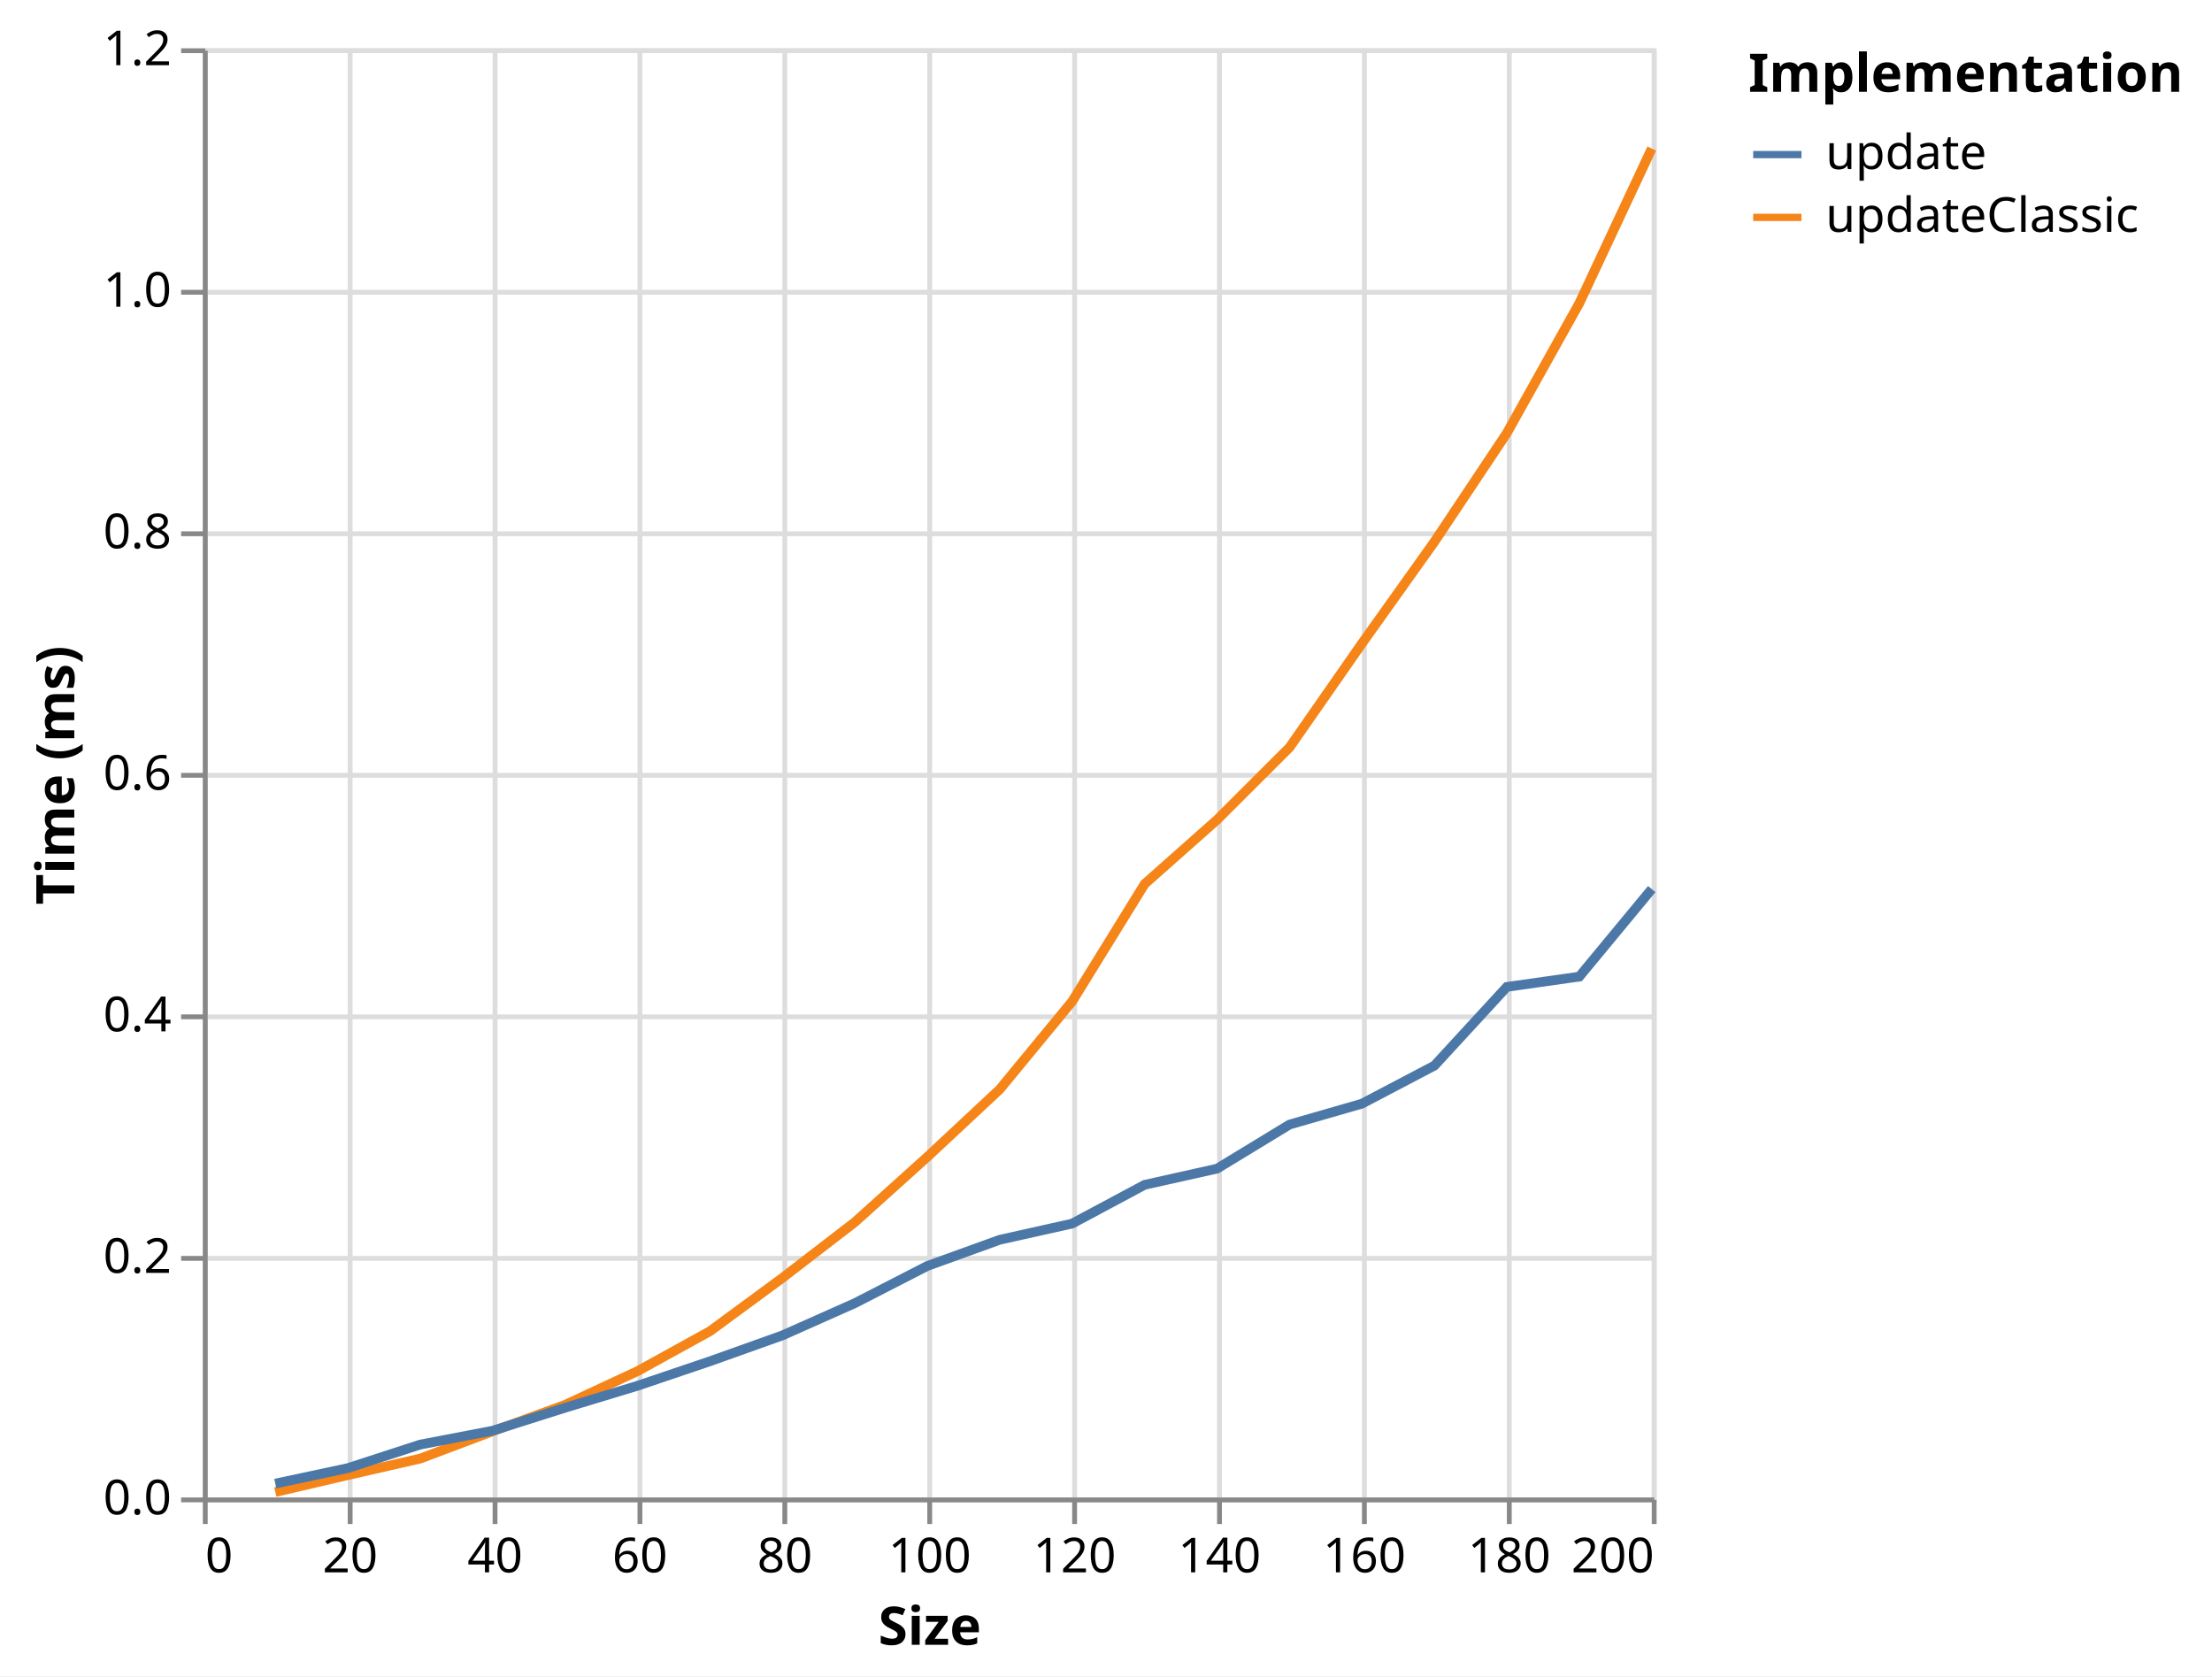
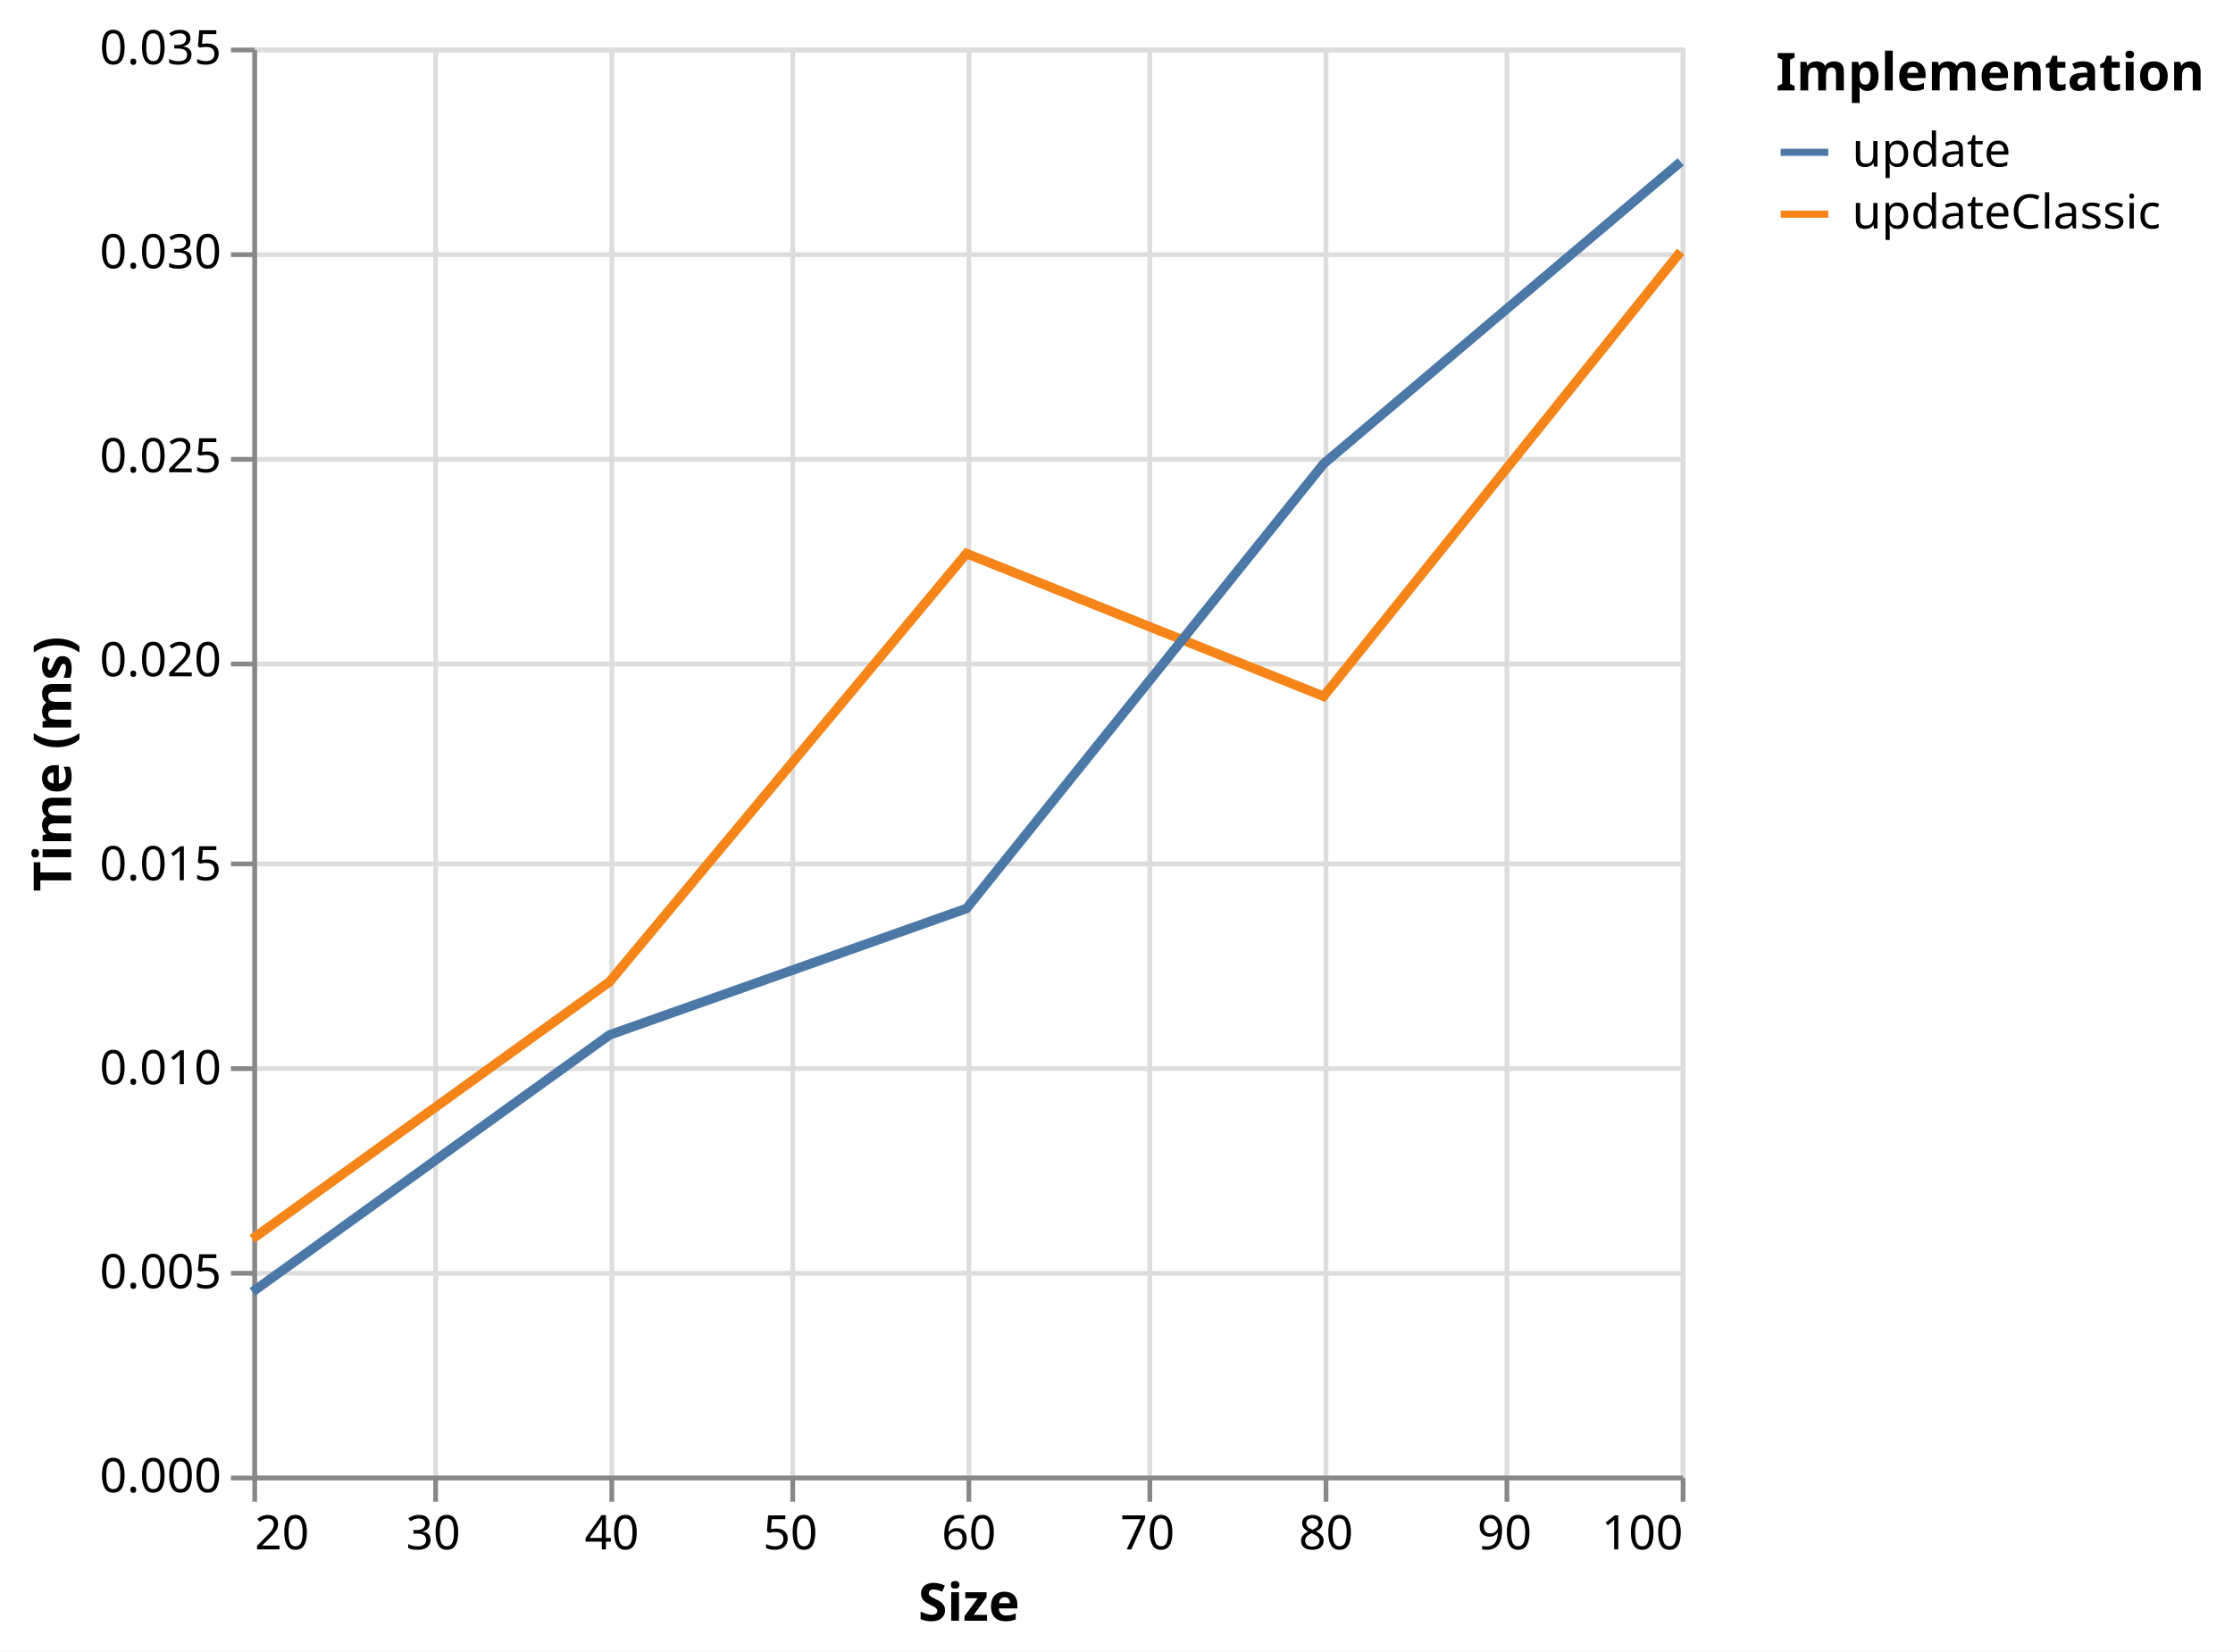
- <svg xmlns="http://www.w3.org/2000/svg" version="1.1" class="marks" width="458" height="347" viewBox="0 0 458 347">
-   <rect width="458" height="347" fill="white" />
-   <g fill="none" stroke-miterlimit="10" transform="translate(42,10)">
+ <svg xmlns="http://www.w3.org/2000/svg" version="1.1" class="marks" width="469" height="347" viewBox="0 0 469 347">
+   <rect width="469" height="347" fill="white" />
+   <g fill="none" stroke-miterlimit="10" transform="translate(53,10)">
    <g class="mark-group role-frame root" role="graphics-object" aria-roledescription="group mark container">
      <g transform="translate(0,0)">
        <path class="background" aria-hidden="true" d="M0.5,0.5h300v300h-300Z" stroke="#ddd" />
        <g>
          <g class="mark-group role-axis" aria-hidden="true">
            <g transform="translate(0.5,300.5)">
              <path class="background" aria-hidden="true" d="M0,0h0v0h0Z" pointer-events="none" />
              <g>
                <g class="mark-rule role-axis-grid" pointer-events="none">
                  <line transform="translate(0,-300)" x2="0" y2="300" stroke="#ddd" stroke-width="1" opacity="1" />
-                   <line transform="translate(30,-300)" x2="0" y2="300" stroke="#ddd" stroke-width="1" opacity="1" />
-                   <line transform="translate(60,-300)" x2="0" y2="300" stroke="#ddd" stroke-width="1" opacity="1" />
-                   <line transform="translate(90,-300)" x2="0" y2="300" stroke="#ddd" stroke-width="1" opacity="1" />
-                   <line transform="translate(120,-300)" x2="0" y2="300" stroke="#ddd" stroke-width="1" opacity="1" />
+                   <line transform="translate(38,-300)" x2="0" y2="300" stroke="#ddd" stroke-width="1" opacity="1" />
+                   <line transform="translate(75,-300)" x2="0" y2="300" stroke="#ddd" stroke-width="1" opacity="1" />
+                   <line transform="translate(113,-300)" x2="0" y2="300" stroke="#ddd" stroke-width="1" opacity="1" />
                  <line transform="translate(150,-300)" x2="0" y2="300" stroke="#ddd" stroke-width="1" opacity="1" />
-                   <line transform="translate(180,-300)" x2="0" y2="300" stroke="#ddd" stroke-width="1" opacity="1" />
-                   <line transform="translate(210,-300)" x2="0" y2="300" stroke="#ddd" stroke-width="1" opacity="1" />
-                   <line transform="translate(240,-300)" x2="0" y2="300" stroke="#ddd" stroke-width="1" opacity="1" />
-                   <line transform="translate(270,-300)" x2="0" y2="300" stroke="#ddd" stroke-width="1" opacity="1" />
+                   <line transform="translate(188,-300)" x2="0" y2="300" stroke="#ddd" stroke-width="1" opacity="1" />
+                   <line transform="translate(225,-300)" x2="0" y2="300" stroke="#ddd" stroke-width="1" opacity="1" />
+                   <line transform="translate(263,-300)" x2="0" y2="300" stroke="#ddd" stroke-width="1" opacity="1" />
                  <line transform="translate(300,-300)" x2="0" y2="300" stroke="#ddd" stroke-width="1" opacity="1" />
                </g>
              </g>
              <path class="foreground" aria-hidden="true" d="" pointer-events="none" display="none" />
            </g>
          </g>
          <g class="mark-group role-axis" aria-hidden="true">
            <g transform="translate(0.5,0.5)">
              <path class="background" aria-hidden="true" d="M0,0h0v0h0Z" pointer-events="none" />
              <g>
                <g class="mark-rule role-axis-grid" pointer-events="none">
                  <line transform="translate(0,300)" x2="300" y2="0" stroke="#ddd" stroke-width="1" opacity="1" />
-                   <line transform="translate(0,250)" x2="300" y2="0" stroke="#ddd" stroke-width="1" opacity="1" />
-                   <line transform="translate(0,200)" x2="300" y2="0" stroke="#ddd" stroke-width="1" opacity="1" />
-                   <line transform="translate(0,150)" x2="300" y2="0" stroke="#ddd" stroke-width="1" opacity="1" />
-                   <line transform="translate(0,100)" x2="300" y2="0" stroke="#ddd" stroke-width="1" opacity="1" />
-                   <line transform="translate(0,50)" x2="300" y2="0" stroke="#ddd" stroke-width="1" opacity="1" />
+                   <line transform="translate(0,257)" x2="300" y2="0" stroke="#ddd" stroke-width="1" opacity="1" />
+                   <line transform="translate(0,214)" x2="300" y2="0" stroke="#ddd" stroke-width="1" opacity="1" />
+                   <line transform="translate(0,171)" x2="300" y2="0" stroke="#ddd" stroke-width="1" opacity="1" />
+                   <line transform="translate(0,129)" x2="300" y2="0" stroke="#ddd" stroke-width="1" opacity="1" />
+                   <line transform="translate(0,86)" x2="300" y2="0" stroke="#ddd" stroke-width="1" opacity="1" />
+                   <line transform="translate(0,43)" x2="300" y2="0" stroke="#ddd" stroke-width="1" opacity="1" />
                  <line transform="translate(0,0)" x2="300" y2="0" stroke="#ddd" stroke-width="1" opacity="1" />
                </g>
              </g>
              <path class="foreground" aria-hidden="true" d="" pointer-events="none" display="none" />
            </g>
          </g>
-           <g class="mark-group role-axis" role="graphics-symbol" aria-roledescription="axis" aria-label="X-axis titled 'Size' for a linear scale with values from 0 to 200">
+           <g class="mark-group role-axis" role="graphics-symbol" aria-roledescription="axis" aria-label="X-axis titled 'Size' for a linear scale with values from 20 to 100">
            <g transform="translate(0.5,300.5)">
              <path class="background" aria-hidden="true" d="M0,0h0v0h0Z" pointer-events="none" />
              <g>
                <g class="mark-rule role-axis-tick" pointer-events="none">
                  <line transform="translate(0,0)" x2="0" y2="5" stroke="#888" stroke-width="1" opacity="1" />
-                   <line transform="translate(30,0)" x2="0" y2="5" stroke="#888" stroke-width="1" opacity="1" />
-                   <line transform="translate(60,0)" x2="0" y2="5" stroke="#888" stroke-width="1" opacity="1" />
-                   <line transform="translate(90,0)" x2="0" y2="5" stroke="#888" stroke-width="1" opacity="1" />
-                   <line transform="translate(120,0)" x2="0" y2="5" stroke="#888" stroke-width="1" opacity="1" />
+                   <line transform="translate(38,0)" x2="0" y2="5" stroke="#888" stroke-width="1" opacity="1" />
+                   <line transform="translate(75,0)" x2="0" y2="5" stroke="#888" stroke-width="1" opacity="1" />
+                   <line transform="translate(113,0)" x2="0" y2="5" stroke="#888" stroke-width="1" opacity="1" />
                  <line transform="translate(150,0)" x2="0" y2="5" stroke="#888" stroke-width="1" opacity="1" />
-                   <line transform="translate(180,0)" x2="0" y2="5" stroke="#888" stroke-width="1" opacity="1" />
-                   <line transform="translate(210,0)" x2="0" y2="5" stroke="#888" stroke-width="1" opacity="1" />
-                   <line transform="translate(240,0)" x2="0" y2="5" stroke="#888" stroke-width="1" opacity="1" />
-                   <line transform="translate(270,0)" x2="0" y2="5" stroke="#888" stroke-width="1" opacity="1" />
+                   <line transform="translate(188,0)" x2="0" y2="5" stroke="#888" stroke-width="1" opacity="1" />
+                   <line transform="translate(225,0)" x2="0" y2="5" stroke="#888" stroke-width="1" opacity="1" />
+                   <line transform="translate(263,0)" x2="0" y2="5" stroke="#888" stroke-width="1" opacity="1" />
                  <line transform="translate(300,0)" x2="0" y2="5" stroke="#888" stroke-width="1" opacity="1" />
                </g>
                <g class="mark-text role-axis-label" pointer-events="none">
-                   <text text-anchor="start" transform="translate(0,15)" font-family="sans-serif" font-size="10px" fill="#000" opacity="1">0</text>
-                   <text text-anchor="middle" transform="translate(30,15)" font-family="sans-serif" font-size="10px" fill="#000" opacity="1">20</text>
-                   <text text-anchor="middle" transform="translate(60,15)" font-family="sans-serif" font-size="10px" fill="#000" opacity="1">40</text>
-                   <text text-anchor="middle" transform="translate(90,15)" font-family="sans-serif" font-size="10px" fill="#000" opacity="1">60</text>
-                   <text text-anchor="middle" transform="translate(120,15)" font-family="sans-serif" font-size="10px" fill="#000" opacity="1">80</text>
-                   <text text-anchor="middle" transform="translate(150,15)" font-family="sans-serif" font-size="10px" fill="#000" opacity="1">100</text>
-                   <text text-anchor="middle" transform="translate(180,15)" font-family="sans-serif" font-size="10px" fill="#000" opacity="1">120</text>
-                   <text text-anchor="middle" transform="translate(210,15)" font-family="sans-serif" font-size="10px" fill="#000" opacity="1">140</text>
-                   <text text-anchor="middle" transform="translate(240,15)" font-family="sans-serif" font-size="10px" fill="#000" opacity="1">160</text>
-                   <text text-anchor="middle" transform="translate(270,15)" font-family="sans-serif" font-size="10px" fill="#000" opacity="1">180</text>
-                   <text text-anchor="end" transform="translate(300,15)" font-family="sans-serif" font-size="10px" fill="#000" opacity="1">200</text>
+                   <text text-anchor="start" transform="translate(0,15)" font-family="sans-serif" font-size="10px" fill="#000" opacity="1">20</text>
+                   <text text-anchor="middle" transform="translate(37.5,15)" font-family="sans-serif" font-size="10px" fill="#000" opacity="1">30</text>
+                   <text text-anchor="middle" transform="translate(75,15)" font-family="sans-serif" font-size="10px" fill="#000" opacity="1">40</text>
+                   <text text-anchor="middle" transform="translate(112.5,15)" font-family="sans-serif" font-size="10px" fill="#000" opacity="1">50</text>
+                   <text text-anchor="middle" transform="translate(150,15)" font-family="sans-serif" font-size="10px" fill="#000" opacity="1">60</text>
+                   <text text-anchor="middle" transform="translate(187.5,15)" font-family="sans-serif" font-size="10px" fill="#000" opacity="1">70</text>
+                   <text text-anchor="middle" transform="translate(225,15)" font-family="sans-serif" font-size="10px" fill="#000" opacity="1">80</text>
+                   <text text-anchor="middle" transform="translate(262.5,15)" font-family="sans-serif" font-size="10px" fill="#000" opacity="1">90</text>
+                   <text text-anchor="end" transform="translate(300,15)" font-family="sans-serif" font-size="10px" fill="#000" opacity="1">100</text>
                </g>
                <g class="mark-rule role-axis-domain" pointer-events="none">
                  <line transform="translate(0,0)" x2="300" y2="0" stroke="#888" stroke-width="1" opacity="1" />
                </g>
                <g class="mark-text role-axis-title" pointer-events="none">
                  <text text-anchor="middle" transform="translate(150,30)" font-family="sans-serif" font-size="11px" font-weight="bold" fill="#000" opacity="1">Size</text>
                </g>
              </g>
              <path class="foreground" aria-hidden="true" d="" pointer-events="none" display="none" />
            </g>
          </g>
-           <g class="mark-group role-axis" role="graphics-symbol" aria-roledescription="axis" aria-label="Y-axis titled 'Time (ms)' for a linear scale with values from 0.0 to 1.2">
+           <g class="mark-group role-axis" role="graphics-symbol" aria-roledescription="axis" aria-label="Y-axis titled 'Time (ms)' for a linear scale with values from 0.000 to 0.035">
            <g transform="translate(0.5,0.5)">
              <path class="background" aria-hidden="true" d="M0,0h0v0h0Z" pointer-events="none" />
              <g>
                <g class="mark-rule role-axis-tick" pointer-events="none">
                  <line transform="translate(0,300)" x2="-5" y2="0" stroke="#888" stroke-width="1" opacity="1" />
-                   <line transform="translate(0,250)" x2="-5" y2="0" stroke="#888" stroke-width="1" opacity="1" />
-                   <line transform="translate(0,200)" x2="-5" y2="0" stroke="#888" stroke-width="1" opacity="1" />
-                   <line transform="translate(0,150)" x2="-5" y2="0" stroke="#888" stroke-width="1" opacity="1" />
-                   <line transform="translate(0,100)" x2="-5" y2="0" stroke="#888" stroke-width="1" opacity="1" />
-                   <line transform="translate(0,50)" x2="-5" y2="0" stroke="#888" stroke-width="1" opacity="1" />
+                   <line transform="translate(0,257)" x2="-5" y2="0" stroke="#888" stroke-width="1" opacity="1" />
+                   <line transform="translate(0,214)" x2="-5" y2="0" stroke="#888" stroke-width="1" opacity="1" />
+                   <line transform="translate(0,171)" x2="-5" y2="0" stroke="#888" stroke-width="1" opacity="1" />
+                   <line transform="translate(0,129)" x2="-5" y2="0" stroke="#888" stroke-width="1" opacity="1" />
+                   <line transform="translate(0,86)" x2="-5" y2="0" stroke="#888" stroke-width="1" opacity="1" />
+                   <line transform="translate(0,43)" x2="-5" y2="0" stroke="#888" stroke-width="1" opacity="1" />
                  <line transform="translate(0,0)" x2="-5" y2="0" stroke="#888" stroke-width="1" opacity="1" />
                </g>
                <g class="mark-text role-axis-label" pointer-events="none">
-                   <text text-anchor="end" transform="translate(-7,303)" font-family="sans-serif" font-size="10px" fill="#000" opacity="1">0.0</text>
-                   <text text-anchor="end" transform="translate(-7,253)" font-family="sans-serif" font-size="10px" fill="#000" opacity="1">0.2</text>
-                   <text text-anchor="end" transform="translate(-7,203)" font-family="sans-serif" font-size="10px" fill="#000" opacity="1">0.4</text>
-                   <text text-anchor="end" transform="translate(-7,153)" font-family="sans-serif" font-size="10px" fill="#000" opacity="1">0.6</text>
-                   <text text-anchor="end" transform="translate(-7,103)" font-family="sans-serif" font-size="10px" fill="#000" opacity="1">0.8</text>
-                   <text text-anchor="end" transform="translate(-7,53)" font-family="sans-serif" font-size="10px" fill="#000" opacity="1">1.0</text>
-                   <text text-anchor="end" transform="translate(-7,3)" font-family="sans-serif" font-size="10px" fill="#000" opacity="1">1.2</text>
+                   <text text-anchor="end" transform="translate(-7,303)" font-family="sans-serif" font-size="10px" fill="#000" opacity="1">0.000</text>
+                   <text text-anchor="end" transform="translate(-7,260.1429)" font-family="sans-serif" font-size="10px" fill="#000" opacity="1">0.005</text>
+                   <text text-anchor="end" transform="translate(-7,217.2857)" font-family="sans-serif" font-size="10px" fill="#000" opacity="1">0.010</text>
+                   <text text-anchor="end" transform="translate(-7,174.4286)" font-family="sans-serif" font-size="10px" fill="#000" opacity="1">0.015</text>
+                   <text text-anchor="end" transform="translate(-7,131.5714)" font-family="sans-serif" font-size="10px" fill="#000" opacity="1">0.020</text>
+                   <text text-anchor="end" transform="translate(-7,88.71429)" font-family="sans-serif" font-size="10px" fill="#000" opacity="1">0.025</text>
+                   <text text-anchor="end" transform="translate(-7,45.85714)" font-family="sans-serif" font-size="10px" fill="#000" opacity="1">0.030</text>
+                   <text text-anchor="end" transform="translate(-7,3)" font-family="sans-serif" font-size="10px" fill="#000" opacity="1">0.035</text>
                </g>
                <g class="mark-rule role-axis-domain" pointer-events="none">
                  <line transform="translate(0,300)" x2="0" y2="-300" stroke="#888" stroke-width="1" opacity="1" />
                </g>
                <g class="mark-text role-axis-title" pointer-events="none">
-                   <text text-anchor="middle" transform="translate(-25.11914,150) rotate(-90) translate(0,-2)" font-family="sans-serif" font-size="11px" font-weight="bold" fill="#000" opacity="1">Time (ms)</text>
+                   <text text-anchor="middle" transform="translate(-36.55859,150) rotate(-90) translate(0,-2)" font-family="sans-serif" font-size="11px" font-weight="bold" fill="#000" opacity="1">Time (ms)</text>
                </g>
              </g>
              <path class="foreground" aria-hidden="true" d="" pointer-events="none" display="none" />
            </g>
          </g>
          <g class="mark-group role-scope pathgroup" role="graphics-object" aria-roledescription="group mark container">
            <g transform="translate(0,0)">
              <path class="background" aria-hidden="true" d="M0,0h300v300h-300Z" />
              <g>
                <g class="mark-line role-mark marks" role="graphics-object" aria-roledescription="line mark container">
-                   <path aria-label="Size: 10; Time (ms): 0.0045; series: updateClassic" role="graphics-symbol" aria-roledescription="line mark" d="M15,298.875L30,295.375L45,291.95L60,286.3L75,280.825L90,273.85L105,265.575L120,254.55L135,243L150,229.5L165,215.5L180,197.3L195,173L210,159.7L225,144.725L240,123.2L255,102.15L270,79.65L285,52.775L300,20.75" stroke="#f58518" stroke-width="2" />
+                   <path aria-label="Size: 20; Time (ms): 0.0058; series: updateClassic" role="graphics-symbol" aria-roledescription="line mark" d="M0,250.286L75,196.286L150,106.286L225,136.286L300,42.857" stroke="#f58518" stroke-width="2" />
                </g>
              </g>
              <path class="foreground" aria-hidden="true" d="" display="none" />
            </g>
            <g transform="translate(0,0)">
              <path class="background" aria-hidden="true" d="M0,0h300v300h-300Z" />
              <g>
                <g class="mark-line role-mark marks" role="graphics-object" aria-roledescription="line mark container">
-                   <path aria-label="Size: 10; Time (ms): 0.0115; series: update" role="graphics-symbol" aria-roledescription="line mark" d="M15,297.125L30,293.925L45,289.05L60,286.175L75,281.425L90,276.875L105,271.8L120,266.45L135,259.775L150,252.075L165,246.65L180,243.3L195,235.275L210,231.925L225,222.8L240,218.475L255,210.6L270,194.3L285,192.175L300,174.05" stroke="#4c78a8" stroke-width="2" />
+                   <path aria-label="Size: 20; Time (ms): 0.0045; series: update" role="graphics-symbol" aria-roledescription="line mark" d="M0,261.429L75,207.429L150,180.857L225,87.429L300,24" stroke="#4c78a8" stroke-width="2" />
                </g>
              </g>
              <path class="foreground" aria-hidden="true" d="" display="none" />
            </g>
          </g>
          <g class="mark-group role-legend" role="graphics-symbol" aria-roledescription="legend" aria-label="Symbol legend titled 'Implementation' for stroke color with 2 values: update, updateClassic">
            <g transform="translate(320,0)">
              <path class="background" aria-hidden="true" d="M0,0h91v40h-91Z" pointer-events="none" />
              <g>
                <g class="mark-group role-legend-entry">
                  <g transform="translate(0,16)">
                    <path class="background" aria-hidden="true" d="M0,0h0v0h0Z" pointer-events="none" />
                    <g>
                      <g class="mark-group role-scope" role="graphics-object" aria-roledescription="group mark container">
                        <g transform="translate(0,0)">
                          <path class="background" aria-hidden="true" d="M0,0h80.812v11h-80.812Z" pointer-events="none" opacity="1" />
                          <g>
                            <g class="mark-symbol role-legend-symbol" pointer-events="none">
                              <path transform="translate(6,6)" d="M-5,0L5,0" stroke="#4c78a8" stroke-width="1.5" opacity="1" />
                            </g>
                            <g class="mark-text role-legend-label" pointer-events="none">
                              <text text-anchor="start" transform="translate(16,9)" font-family="sans-serif" font-size="10px" fill="#000" opacity="1">update</text>
                            </g>
                          </g>
                          <path class="foreground" aria-hidden="true" d="" pointer-events="none" display="none" />
                        </g>
                        <g transform="translate(0,13)">
                          <path class="background" aria-hidden="true" d="M0,0h80.812v11h-80.812Z" pointer-events="none" opacity="1" />
                          <g>
                            <g class="mark-symbol role-legend-symbol" pointer-events="none">
                              <path transform="translate(6,6)" d="M-5,0L5,0" stroke="#f58518" stroke-width="1.5" opacity="1" />
                            </g>
                            <g class="mark-text role-legend-label" pointer-events="none">
                              <text text-anchor="start" transform="translate(16,9)" font-family="sans-serif" font-size="10px" fill="#000" opacity="1">updateClassic</text>
                            </g>
                          </g>
                          <path class="foreground" aria-hidden="true" d="" pointer-events="none" display="none" />
                        </g>
                      </g>
                    </g>
                    <path class="foreground" aria-hidden="true" d="" pointer-events="none" display="none" />
                  </g>
                </g>
                <g class="mark-text role-legend-title" pointer-events="none">
                  <text text-anchor="start" transform="translate(0,9)" font-family="sans-serif" font-size="11px" font-weight="bold" fill="#000" opacity="1">Implementation</text>
                </g>
              </g>
              <path class="foreground" aria-hidden="true" d="" pointer-events="none" display="none" />
            </g>
          </g>
        </g>
        <path class="foreground" aria-hidden="true" d="" display="none" />
      </g>
    </g>
  </g>
</svg>
